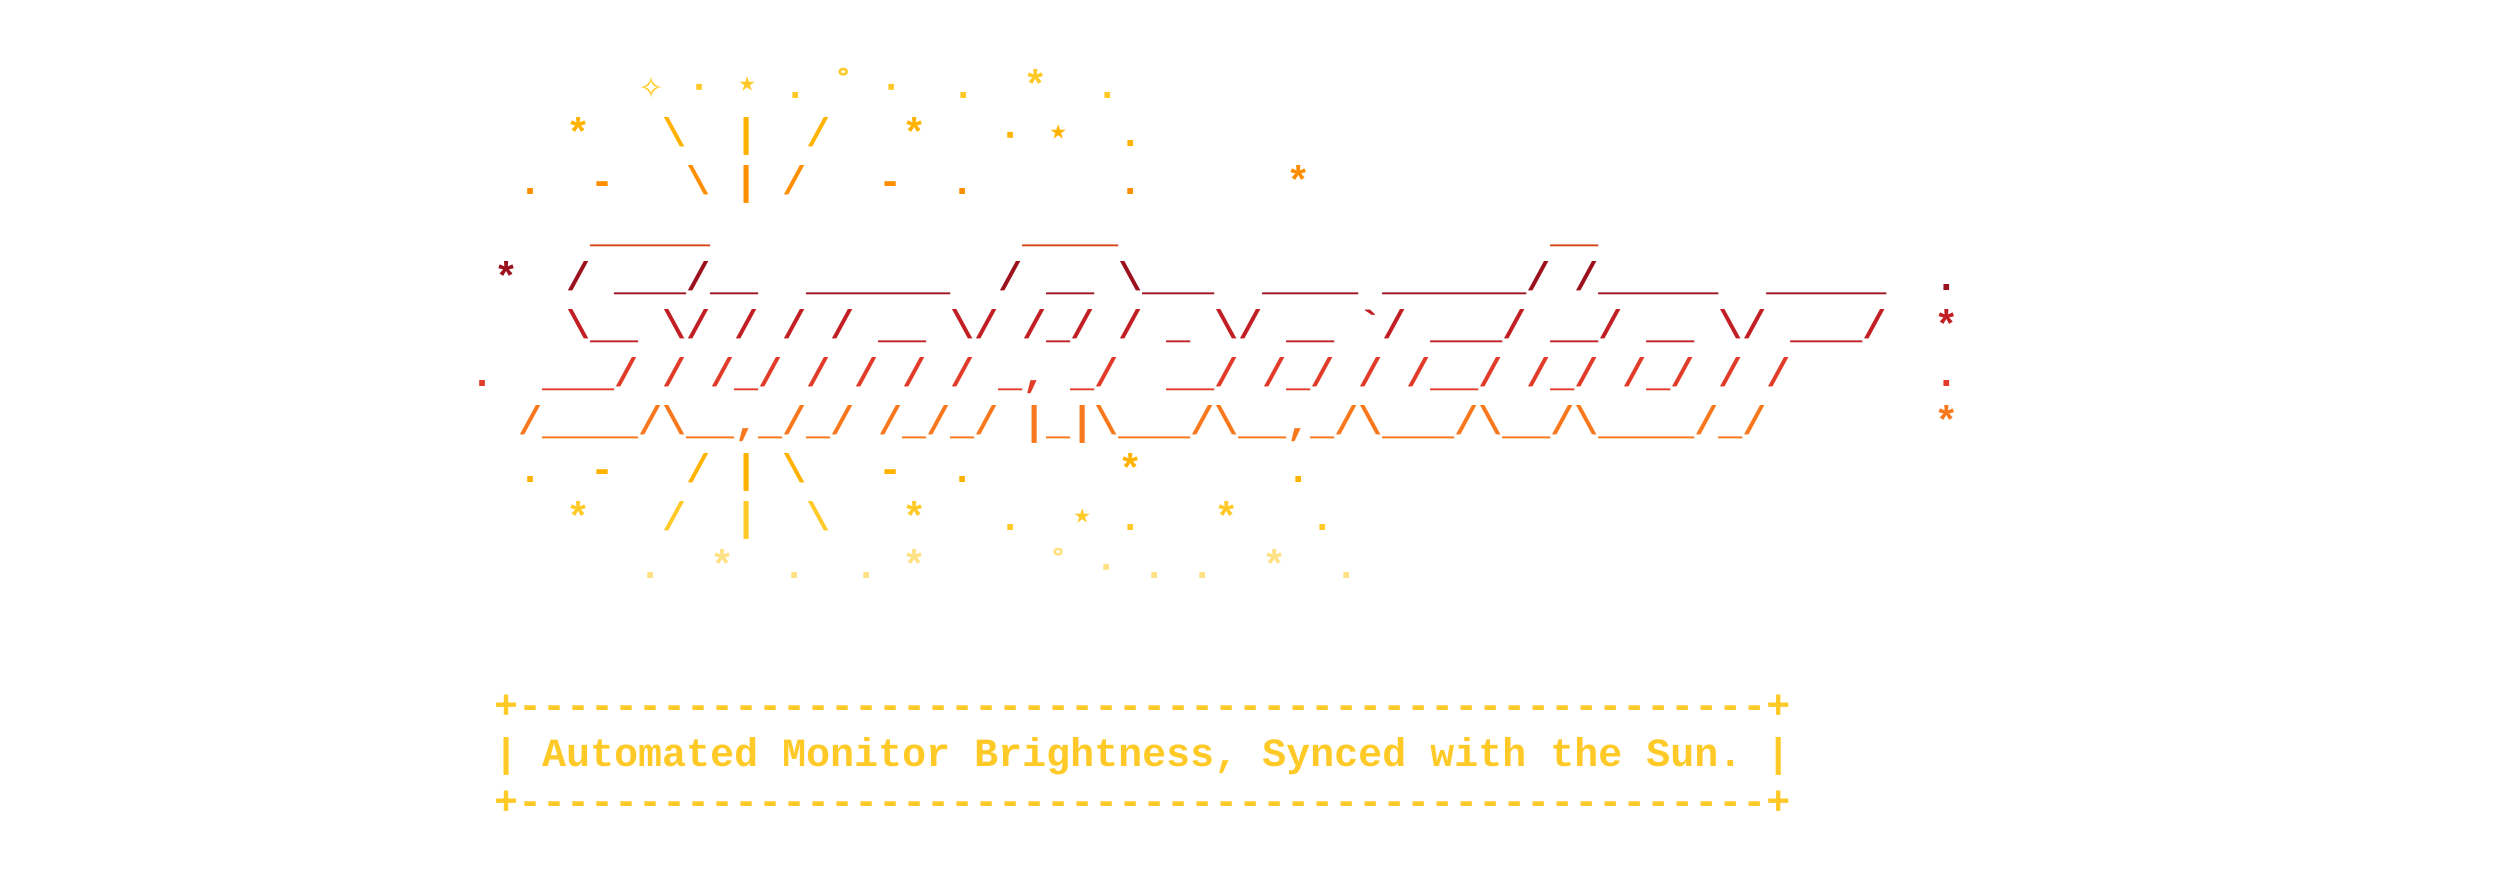
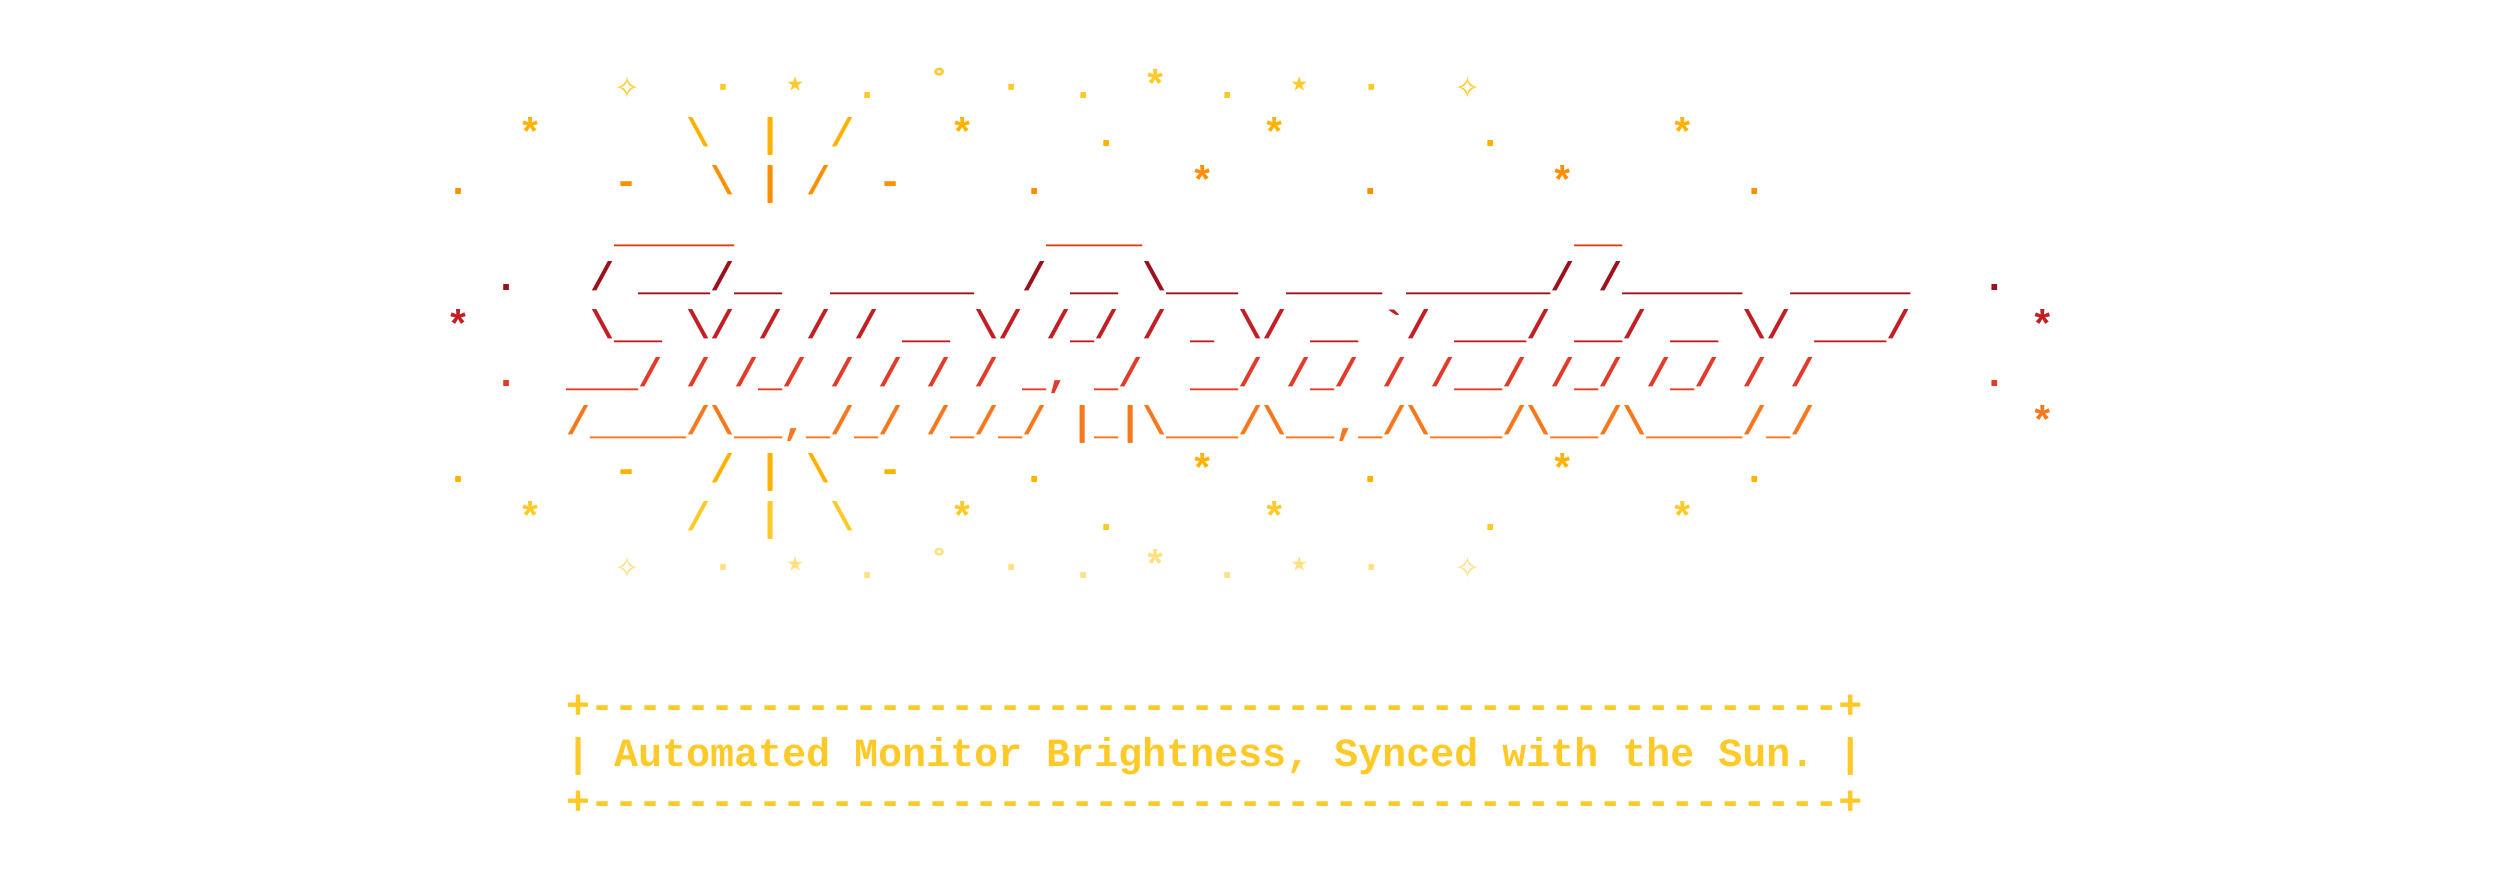
<svg xmlns="http://www.w3.org/2000/svg" viewBox="0 0 1000 350" width="100%" height="350">
  <rect width="100%" height="100%" fill="transparent" />
  <text x="140" y="20" font-family="ui-monospace, SFMono-Regular, Consolas, &quot;Liberation Mono&quot;, Menlo, monospace" font-size="16" font-weight="bold" text-anchor="start" xml:space="preserve">
-     <tspan x="140" dy="1.2em" fill="#FFCA28">            ✧ · ⋆ . ˚ ·  .  *  .            </tspan>
-     <tspan x="140" dy="1.2em" fill="#FFB300">         *   \  |  /   *   · ⋆  .       </tspan>
-     <tspan x="140" dy="1.2em" fill="#FF8F00">       .  -   \ | /   -  .      .      *</tspan>
-     <tspan x="140" dy="1.2em" fill="#D84315">          _____             ____                  __            </tspan>
-     <tspan x="140" dy="1.2em" fill="#9B111E">      *  / ___/__  ______  / __ \___  ____ ______/ /_____  _____  .</tspan>
-     <tspan x="140" dy="1.2em" fill="#C21F24">         \__ \/ / / / __ \/ /_/ / _ \/ __ `/ ___/ __/ __ \/ ___/  *</tspan>
-     <tspan x="140" dy="1.2em" fill="#E13B29">     .  ___/ / /_/ / / / / _, _/  __/ /_/ / /__/ /_/ /_/ / /      .</tspan>
-     <tspan x="140" dy="1.2em" fill="#F8791D">       /____/\__,_/_/ /_/_/ |_|\___/\__,_/\___/\__/\____/_/       *</tspan>
-     <tspan x="140" dy="1.2em" fill="#FFB300">       .  -   / | \   -  .      *      .</tspan>
-     <tspan x="140" dy="1.2em" fill="#FFCA28">         *   /  |  \   *   .  ⋆ .   *   .</tspan>
-     <tspan x="140" dy="1.2em" fill="#FFE082">            .  *  .  . *     ˚ · . .  *  .</tspan>
-     <tspan x="140" dy="3.5em" fill="#FFCA28">      +----------------------------------------------------+</tspan>
-     <tspan x="140" dy="1.2em" fill="#FFCA28">      | Automated Monitor Brightness, Synced with the Sun. |</tspan>
-     <tspan x="140" dy="1.2em" fill="#FFCA28">      +----------------------------------------------------+</tspan>
+     <tspan x="140" dy="1.2em" fill="#FFCA28">           ✧   ·  ⋆  .  ˚  ·  .  *  .  ⋆  ·   ✧</tspan>
+     <tspan x="140" dy="1.2em" fill="#FFB300">       *      \  |  /    *     .      *        .       *</tspan>
+     <tspan x="140" dy="1.2em" fill="#FF8F00">    .      -   \ | /  -     .      *      .       *       .</tspan>
+     <tspan x="140" dy="1.2em" fill="#D84315">           _____             ____                  __            </tspan>
+     <tspan x="140" dy="1.2em" fill="#9B111E">      .   / ___/__  ______  / __ \___  ____ ______/ /_____  _____   .</tspan>
+     <tspan x="140" dy="1.2em" fill="#C21F24">    *     \__ \/ / / / __ \/ /_/ / _ \/ __ `/ ___/ __/ __ \/ ___/     *</tspan>
+     <tspan x="140" dy="1.2em" fill="#E13B29">      .  ___/ / /_/ / / / / _, _/  __/ /_/ / /__/ /_/ /_/ / /       .</tspan>
+     <tspan x="140" dy="1.2em" fill="#F8791D">         /____/\__,_/_/ /_/_/ |_|\___/\__,_/\___/\__/\____/_/         *</tspan>
+     <tspan x="140" dy="1.2em" fill="#FFB300">    .      -   / | \  -     .      *      .       *       .</tspan>
+     <tspan x="140" dy="1.2em" fill="#FFCA28">       *      /  |  \    *     .      *        .       *</tspan>
+     <tspan x="140" dy="1.2em" fill="#FFE082">           ✧   ·  ⋆  .  ˚  ·  .  *  .  ⋆  ·   ✧</tspan>
+     <tspan x="140" dy="3.5em" fill="#FFCA28">         +----------------------------------------------------+</tspan>
+     <tspan x="140" dy="1.2em" fill="#FFCA28">         | Automated Monitor Brightness, Synced with the Sun. |</tspan>
+     <tspan x="140" dy="1.2em" fill="#FFCA28">         +----------------------------------------------------+</tspan>
  </text>
</svg>
